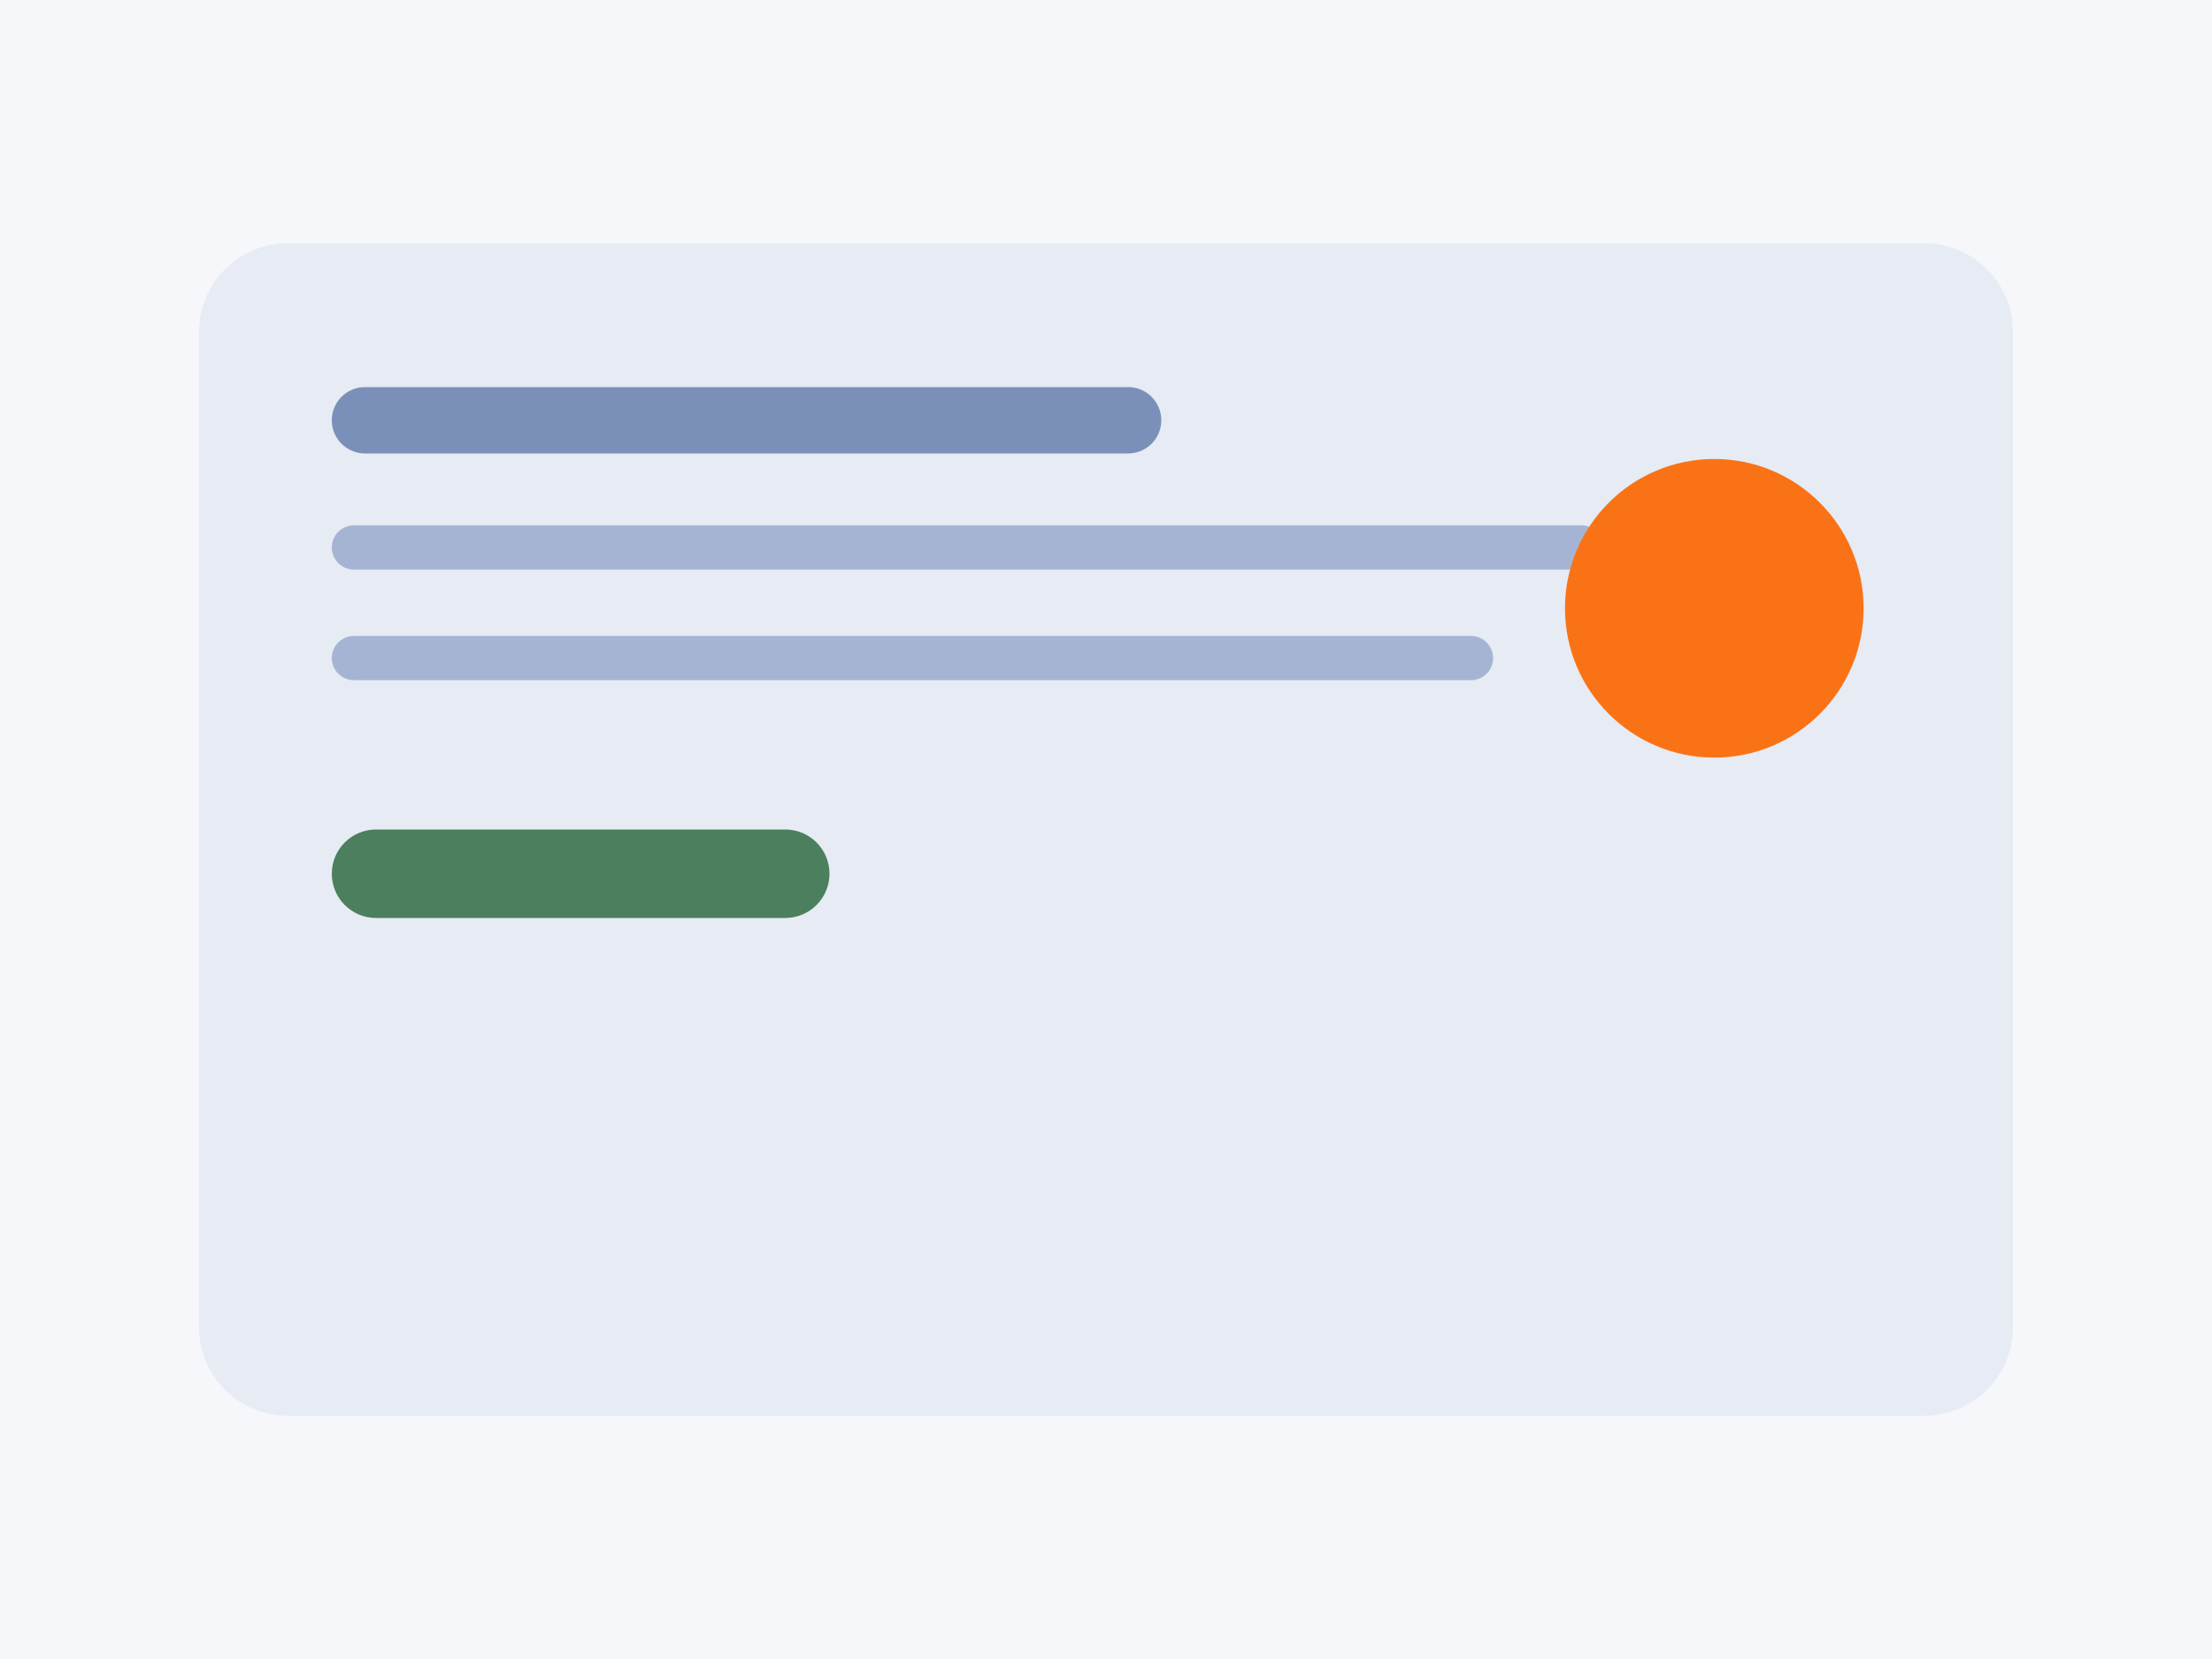
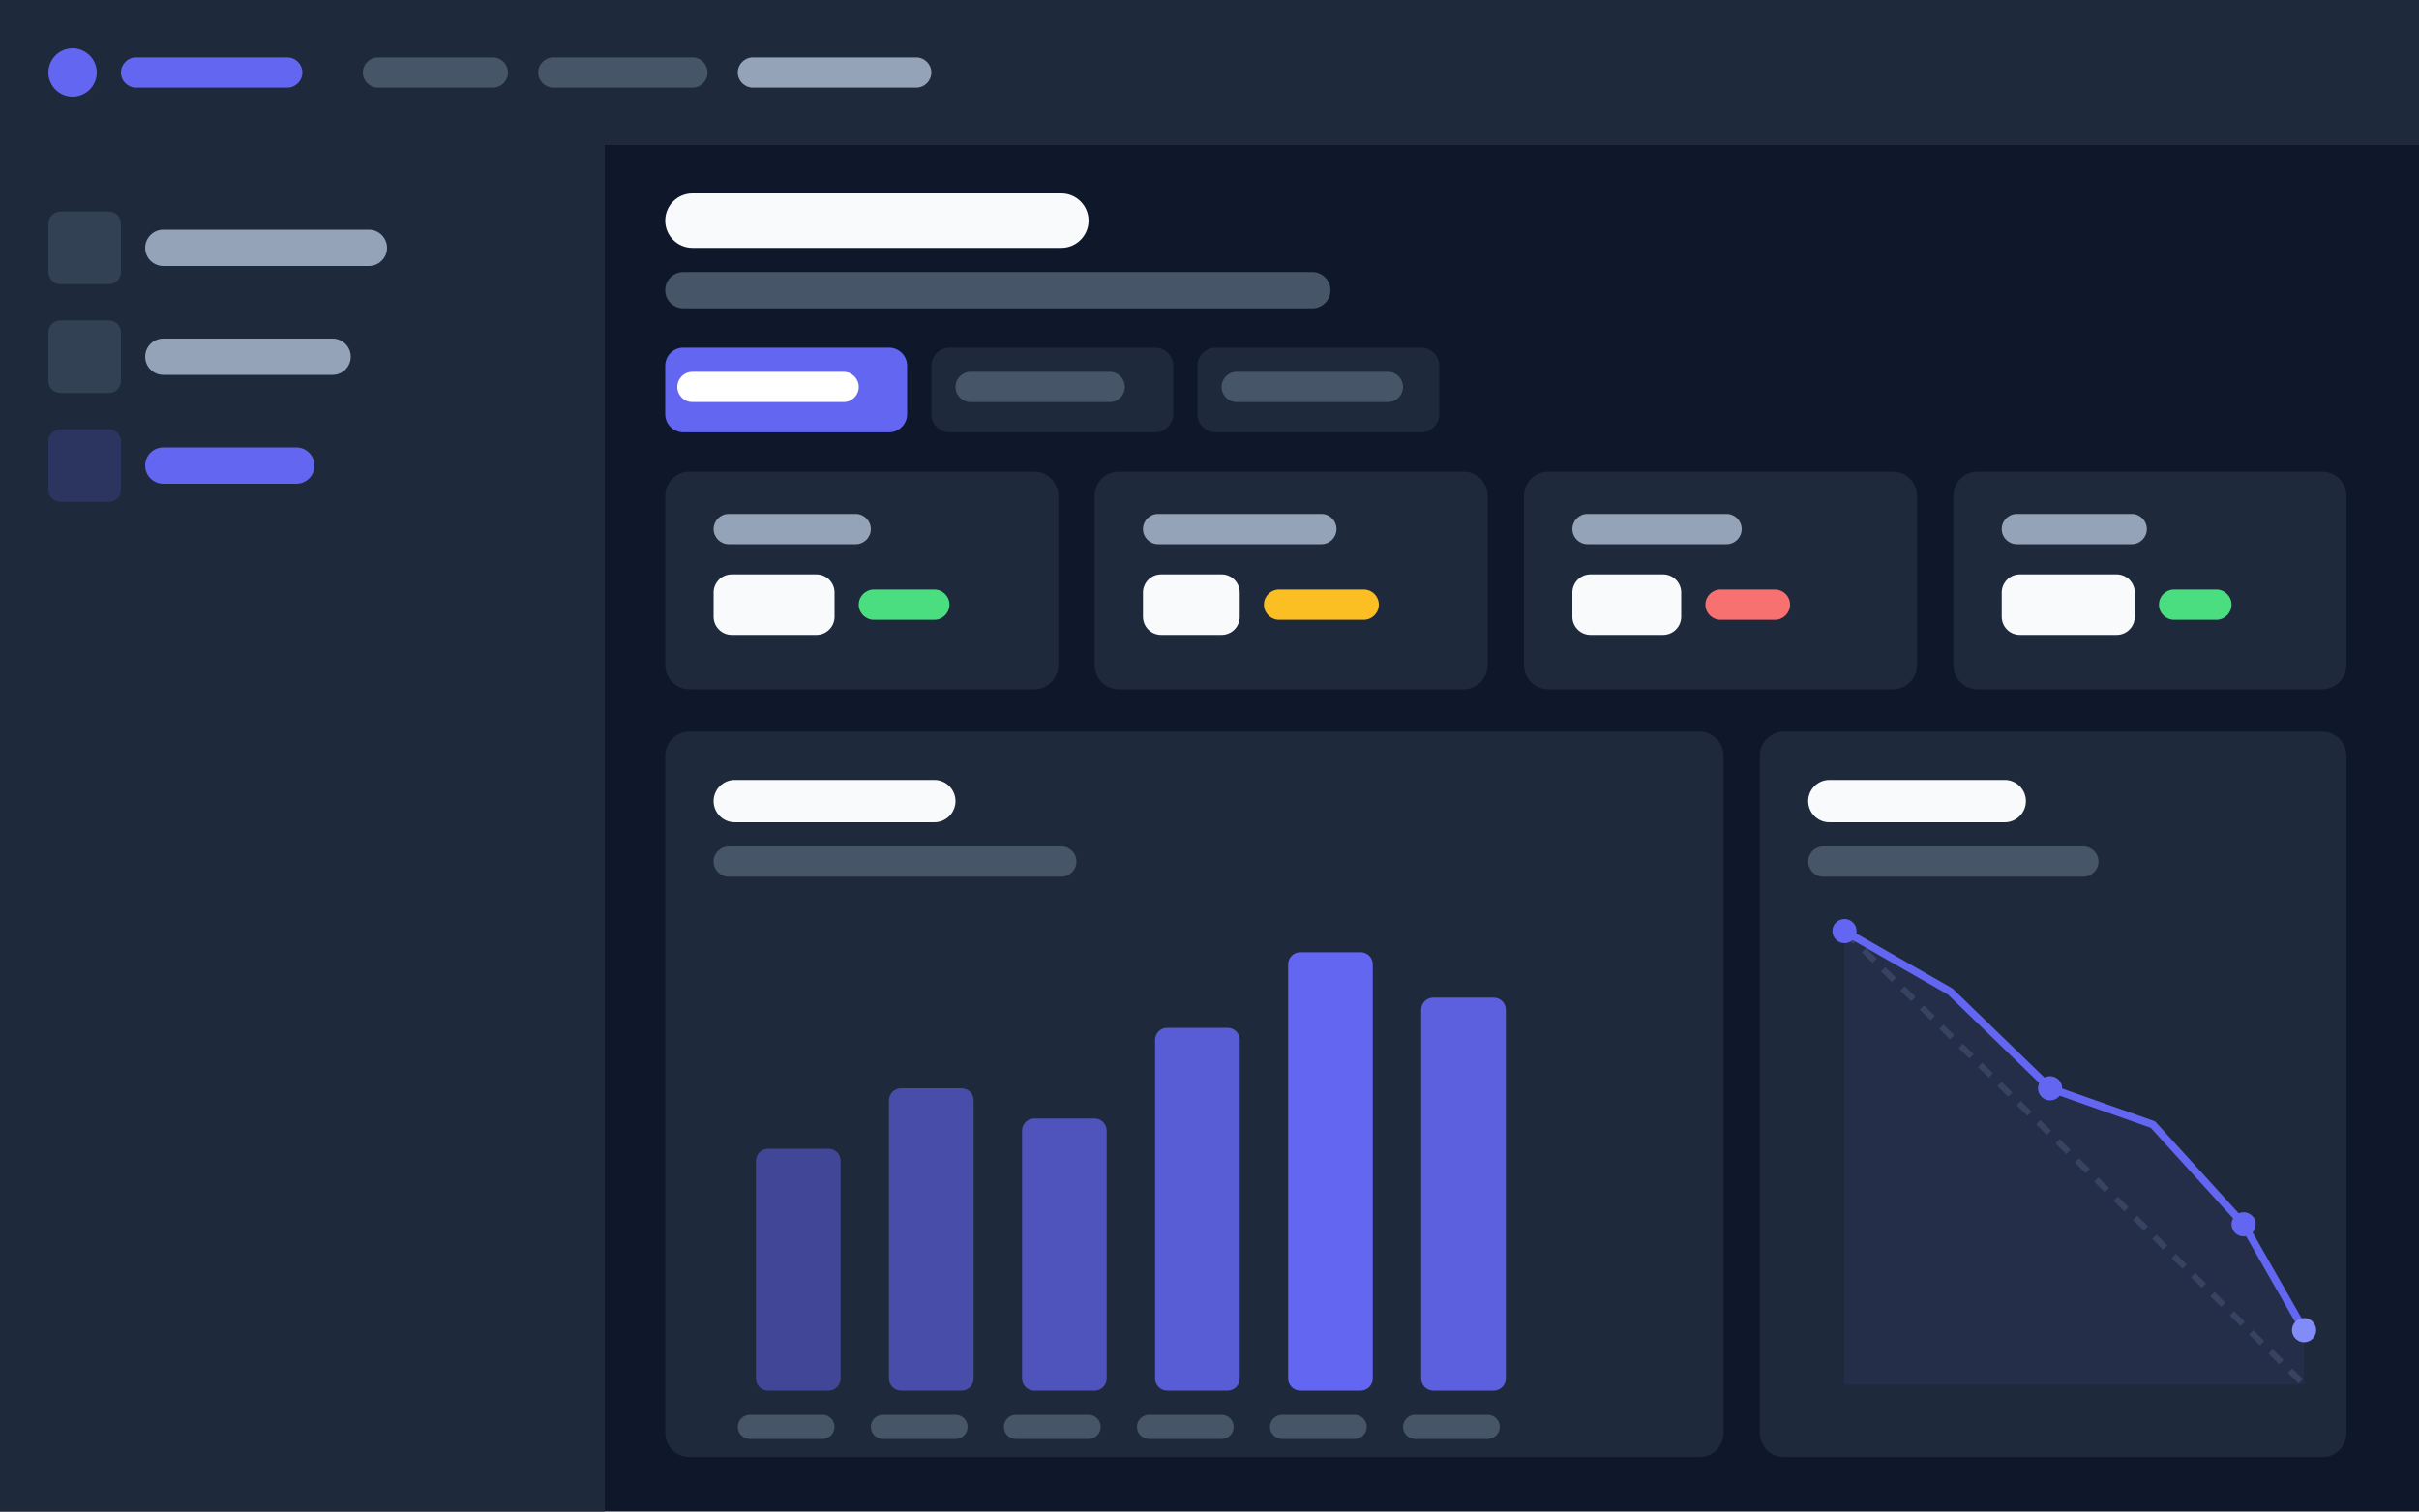
- <svg xmlns="http://www.w3.org/2000/svg" width="800" height="600" viewBox="0 0 800 600" fill="none">
-   <rect width="800" height="600" fill="#F5F7FB" />
-   <rect x="72" y="88" width="656" height="424" rx="32" fill="#E6EBF4" />
-   <rect x="120" y="140" width="300" height="24" rx="12" fill="#7A90B8" />
-   <rect x="120" y="190" width="460" height="16" rx="8" fill="#A6B4D4" />
-   <rect x="120" y="230" width="420" height="16" rx="8" fill="#A6B4D4" />
-   <rect x="120" y="300" width="180" height="32" rx="16" fill="#4C7F5E" />
-   <circle cx="620" cy="220" r="54" fill="#F97316" />
+ <svg xmlns="http://www.w3.org/2000/svg" width="800" height="500" viewBox="0 0 800 500" fill="none">
+   <rect width="800" height="500" fill="#0F172A" />
+   <rect width="800" height="48" fill="#1E293B" />
+   <circle cx="24" cy="24" r="8" fill="#6366F1" />
+   <rect x="40" y="19" width="60" height="10" rx="5" fill="#6366F1" />
+   <rect x="120" y="19" width="48" height="10" rx="5" fill="#475569" />
+   <rect x="178" y="19" width="56" height="10" rx="5" fill="#475569" />
+   <rect x="244" y="19" width="64" height="10" rx="5" fill="#94A3B8" />
+   <rect x="0" y="48" width="200" height="452" fill="#1E293B" />
+   <rect x="16" y="70" width="24" height="24" rx="4" fill="#334155" />
+   <rect x="48" y="76" width="80" height="12" rx="6" fill="#94A3B8" />
+   <rect x="16" y="106" width="24" height="24" rx="4" fill="#334155" />
+   <rect x="48" y="112" width="68" height="12" rx="6" fill="#94A3B8" />
+   <rect x="16" y="142" width="24" height="24" rx="4" fill="#6366F1" opacity="0.2" />
+   <rect x="48" y="148" width="56" height="12" rx="6" fill="#6366F1" />
+   <rect x="220" y="64" width="140" height="18" rx="9" fill="#F8FAFC" />
+   <rect x="220" y="90" width="220" height="12" rx="6" fill="#475569" />
+   <rect x="220" y="115" width="80" height="28" rx="6" fill="#6366F1" />
+   <rect x="224" y="123" width="60" height="10" rx="5" fill="white" />
+   <rect x="308" y="115" width="80" height="28" rx="6" fill="#1E293B" />
+   <rect x="316" y="123" width="56" height="10" rx="5" fill="#475569" />
+   <rect x="396" y="115" width="80" height="28" rx="6" fill="#1E293B" />
+   <rect x="404" y="123" width="60" height="10" rx="5" fill="#475569" />
+   <rect x="220" y="156" width="130" height="72" rx="8" fill="#1E293B" />
+   <rect x="236" y="170" width="52" height="10" rx="5" fill="#94A3B8" />
+   <rect x="236" y="190" width="40" height="20" rx="6" fill="#F8FAFC" />
+   <rect x="284" y="195" width="30" height="10" rx="5" fill="#4ADE80" />
+   <rect x="362" y="156" width="130" height="72" rx="8" fill="#1E293B" />
+   <rect x="378" y="170" width="64" height="10" rx="5" fill="#94A3B8" />
+   <rect x="378" y="190" width="32" height="20" rx="6" fill="#F8FAFC" />
+   <rect x="418" y="195" width="38" height="10" rx="5" fill="#FBBF24" />
+   <rect x="504" y="156" width="130" height="72" rx="8" fill="#1E293B" />
+   <rect x="520" y="170" width="56" height="10" rx="5" fill="#94A3B8" />
+   <rect x="520" y="190" width="36" height="20" rx="6" fill="#F8FAFC" />
+   <rect x="564" y="195" width="28" height="10" rx="5" fill="#F87171" />
+   <rect x="646" y="156" width="130" height="72" rx="8" fill="#1E293B" />
+   <rect x="662" y="170" width="48" height="10" rx="5" fill="#94A3B8" />
+   <rect x="662" y="190" width="44" height="20" rx="6" fill="#F8FAFC" />
+   <rect x="714" y="195" width="24" height="10" rx="5" fill="#4ADE80" />
+   <rect x="220" y="242" width="350" height="240" rx="8" fill="#1E293B" />
+   <rect x="236" y="258" width="80" height="14" rx="7" fill="#F8FAFC" />
+   <rect x="236" y="280" width="120" height="10" rx="5" fill="#475569" />
+   <rect x="250" y="380" width="28" height="80" rx="4" fill="#6366F1" opacity="0.5" />
+   <rect x="294" y="360" width="28" height="100" rx="4" fill="#6366F1" opacity="0.6" />
+   <rect x="338" y="370" width="28" height="90" rx="4" fill="#6366F1" opacity="0.7" />
+   <rect x="382" y="340" width="28" height="120" rx="4" fill="#6366F1" opacity="0.85" />
+   <rect x="426" y="315" width="28" height="145" rx="4" fill="#6366F1" />
+   <rect x="470" y="330" width="28" height="130" rx="4" fill="#6366F1" opacity="0.9" />
+   <rect x="244" y="468" width="32" height="8" rx="4" fill="#475569" />
+   <rect x="288" y="468" width="32" height="8" rx="4" fill="#475569" />
+   <rect x="332" y="468" width="32" height="8" rx="4" fill="#475569" />
+   <rect x="376" y="468" width="32" height="8" rx="4" fill="#475569" />
+   <rect x="420" y="468" width="32" height="8" rx="4" fill="#475569" />
+   <rect x="464" y="468" width="32" height="8" rx="4" fill="#475569" />
+   <rect x="582" y="242" width="194" height="240" rx="8" fill="#1E293B" />
+   <rect x="598" y="258" width="72" height="14" rx="7" fill="#F8FAFC" />
+   <rect x="598" y="280" width="96" height="10" rx="5" fill="#475569" />
+   <line x1="610" y1="308" x2="762" y2="458" stroke="#334155" stroke-width="2" stroke-dasharray="5 4" />
+   <polyline points="610,308 645,328 678,360 712,372 742,405 762,440" stroke="#6366F1" stroke-width="2.5" fill="none" stroke-linejoin="round" />
+   <polygon points="610,308 645,328 678,360 712,372 742,405 762,440 762,458 610,458" fill="#6366F1" opacity="0.08" />
+   <circle cx="610" cy="308" r="4" fill="#6366F1" />
+   <circle cx="678" cy="360" r="4" fill="#6366F1" />
+   <circle cx="742" cy="405" r="4" fill="#6366F1" />
+   <circle cx="762" cy="440" r="4" fill="#818CF8" />
</svg>
